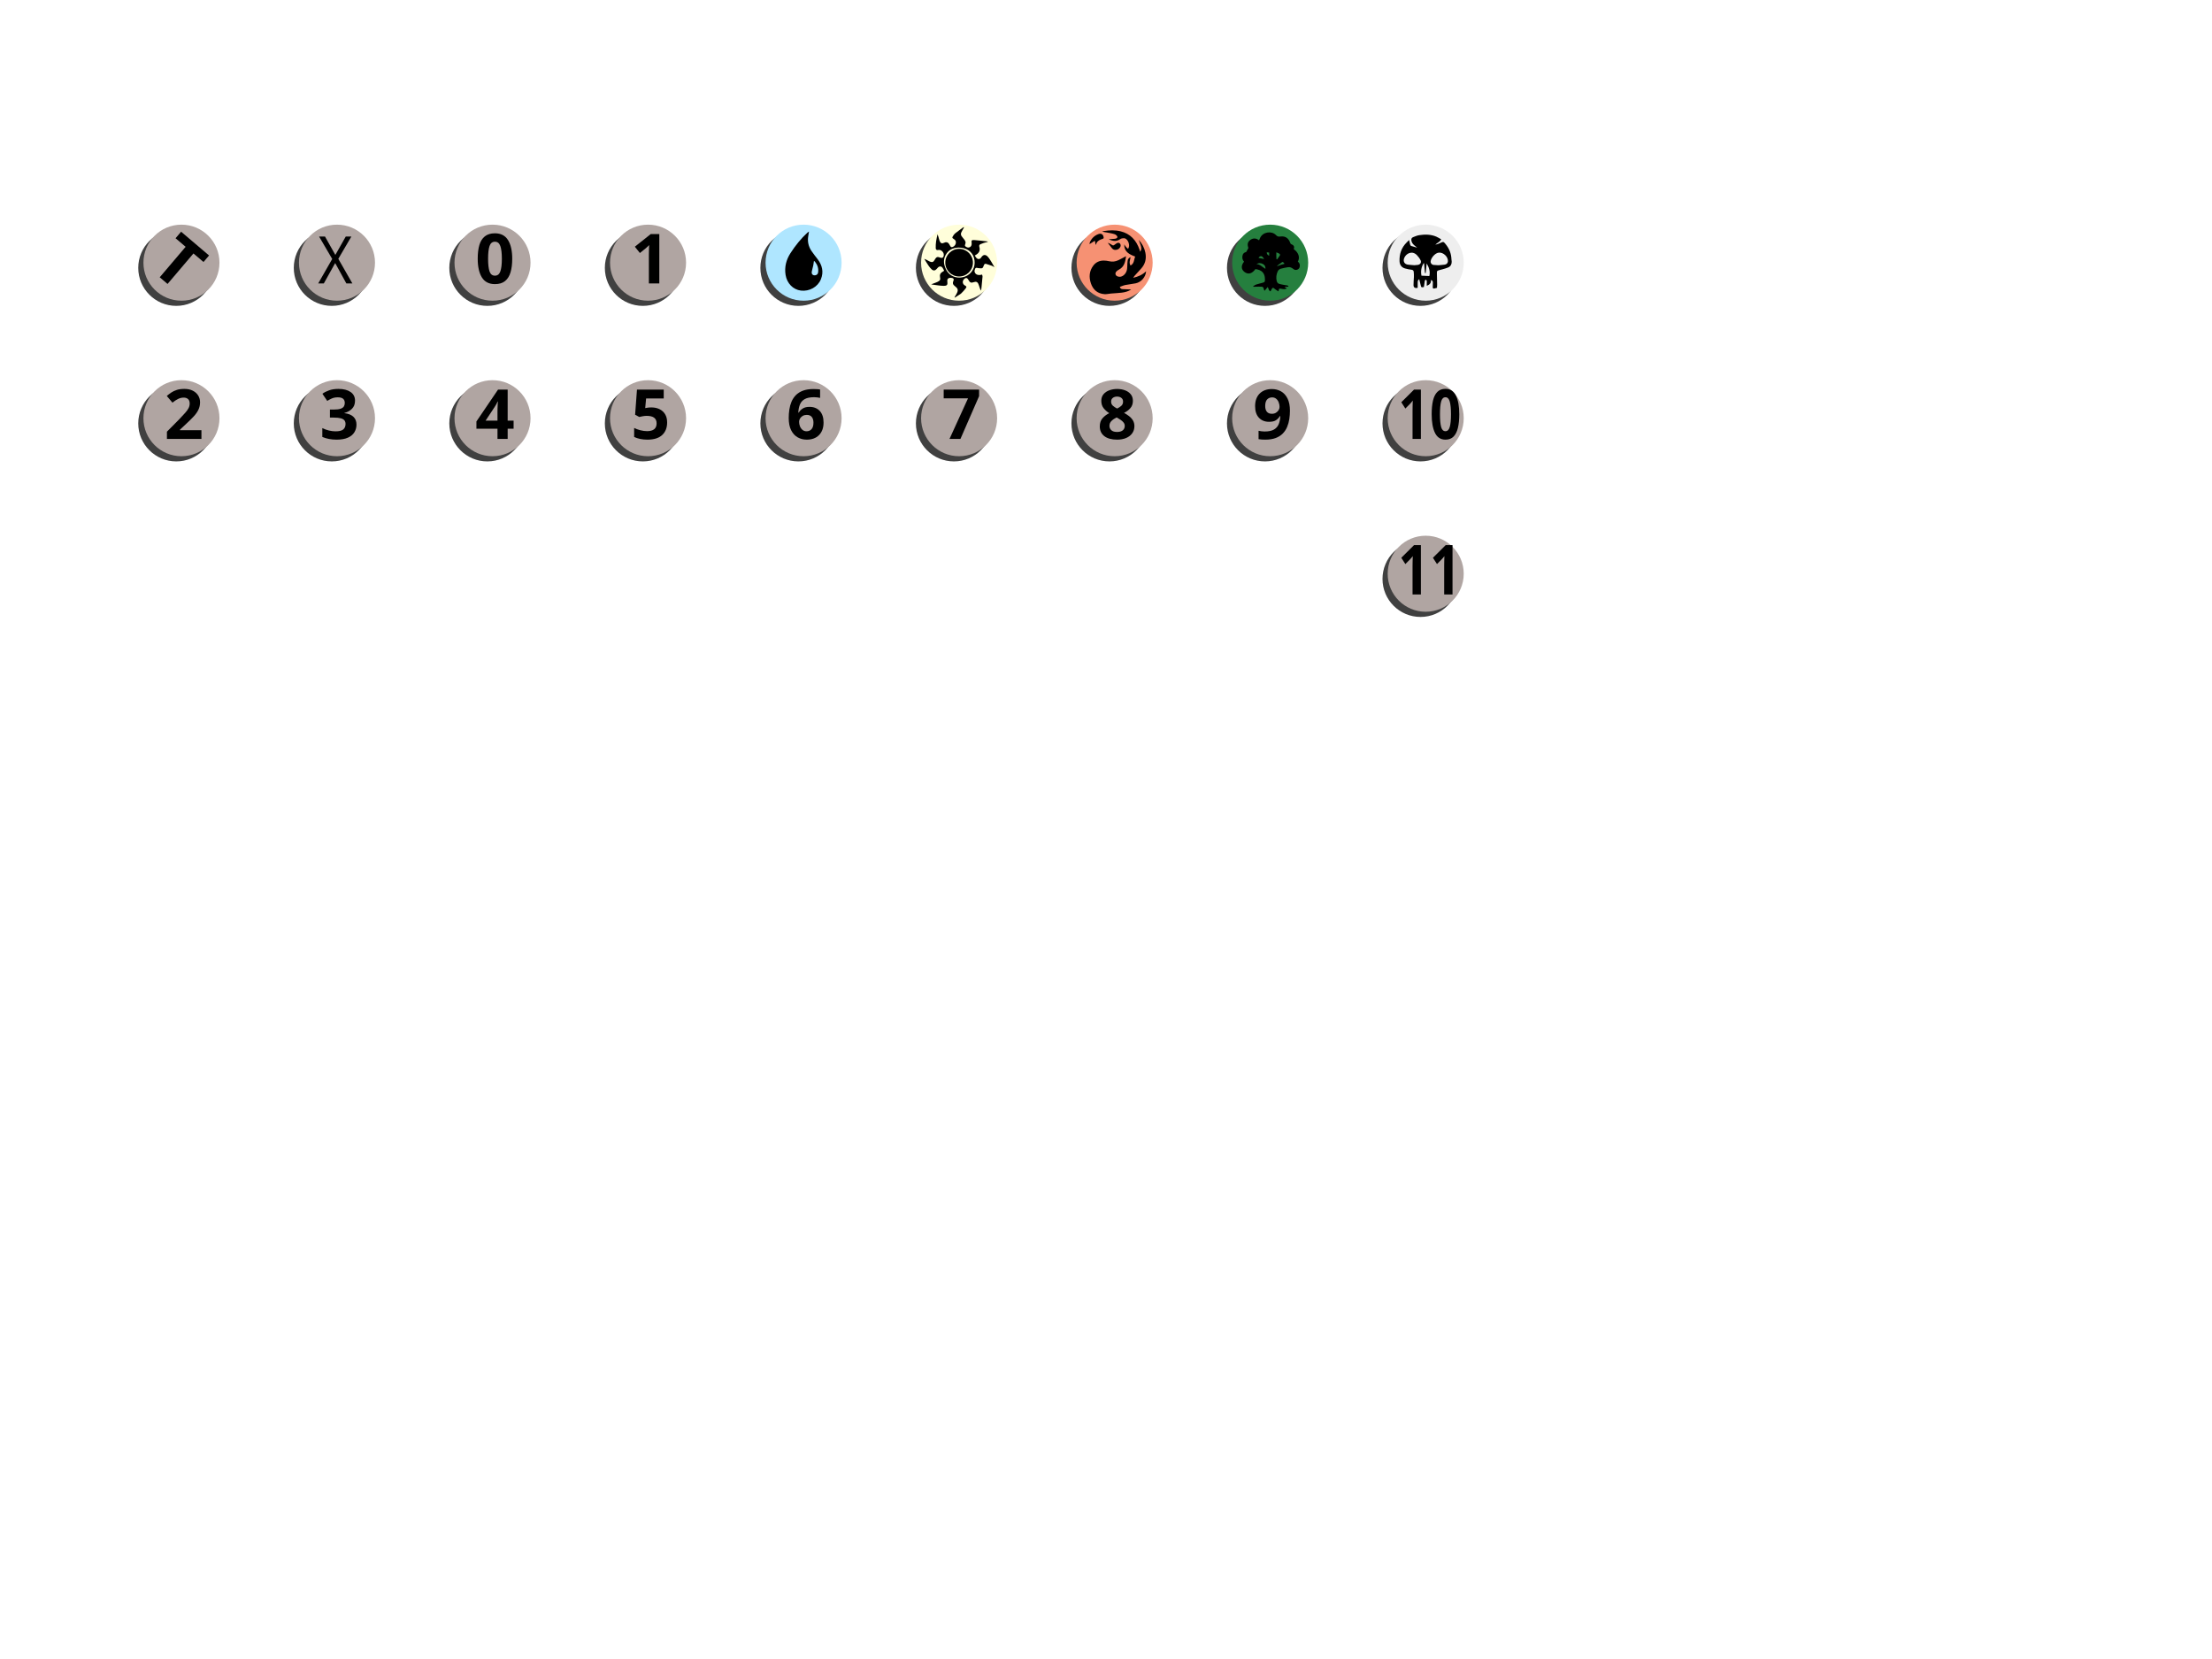
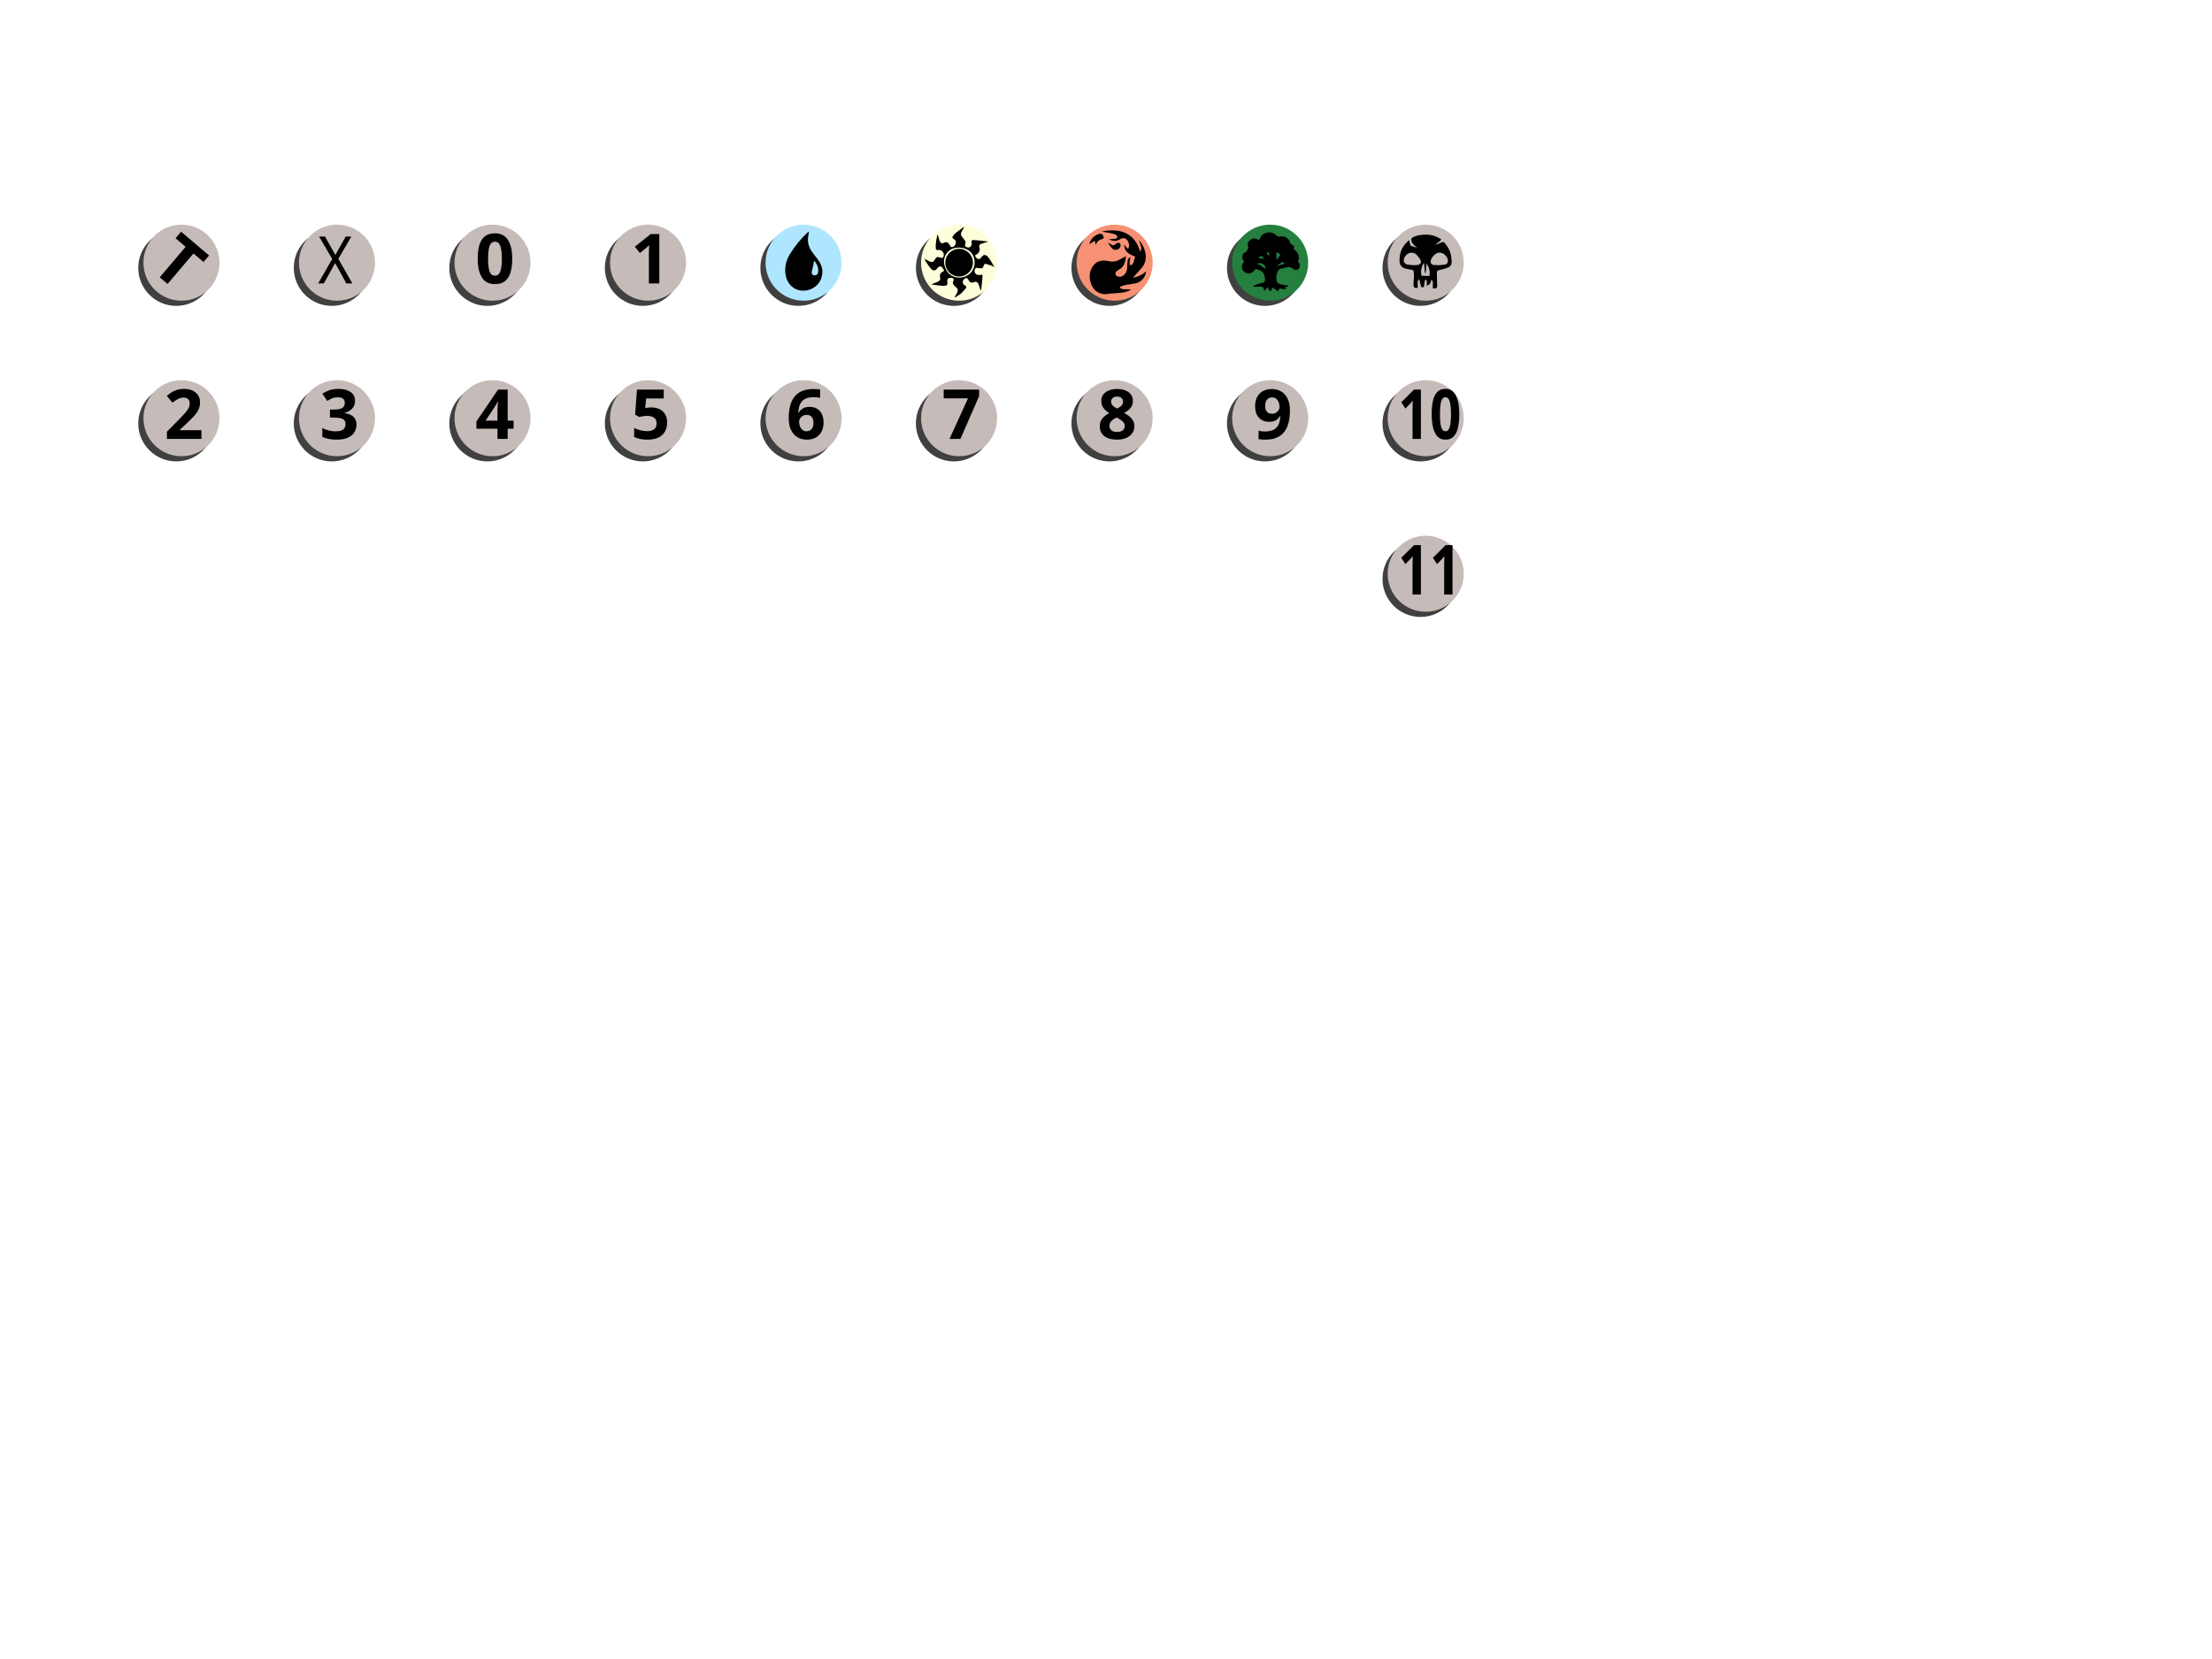
<svg xmlns="http://www.w3.org/2000/svg" width="1280" height="960" id="svg2" xml:space="preserve">
  <style type="text/css">
        .drop-shadow {
            fill: #000;
            opacity: 0.75;
        }
        .color-disc {
-             fill: #b0a5a2;
+             fill: #c5bbb8;
        }
        .color-disc.blue {
            fill: #afe6ff;
        }
        .color-disc.white {
            fill: #fffeda;
        }
        .color-disc.red {
            fill: #f69173;
        }
        .color-disc.green {
            fill: #257f3e;
        }
        .color-disc.black {
-             fill: #eeeeee;
+             fill: #c5bbb8;
        }
        .icon {
            stroke-width: 0;
            fill: #000;
        }
        text {
            font-family: "Goudy Old Style";
            font-weight: bold;
            font-size: 40px;
        }
        text.tap {
            font-size: 30px;
        }
        text.x {
            font-weight: normal;
            font-size: 38px;
        }
    </style>
  <g id="t" transform="translate(80,130)">
    <circle r="22" cx="22" cy="25" class="drop-shadow" />
    <circle r="22" cx="25" cy="22" class="color-disc" />
    <g transform="matrix(1,.85,-.85,1,6,25)">
      <text class="tap">T</text>
    </g>
  </g>
  <g id="x" transform="translate(170,130)">
    <circle r="22" cx="22" cy="25" class="drop-shadow" />
    <circle r="22" cx="25" cy="22" class="color-disc" />
    <g transform="matrix(0.9,0,0,1,14,34)">
      <text class="x">X</text>
    </g>
  </g>
  <g id="0" transform="translate(260,130)">
    <circle r="22" cx="22" cy="25" class="drop-shadow" />
    <circle r="22" cx="25" cy="22" class="color-disc" />
    <g transform="matrix(1,0,0,1,15,34)">
      <text>0</text>
    </g>
  </g>
  <g id="1" transform="translate(350,130)">
    <circle r="22" cx="22" cy="25" class="drop-shadow" />
    <circle r="22" cx="25" cy="22" class="color-disc" />
    <g transform="matrix(1,0,0,1,15,34)">
      <text>1</text>
    </g>
  </g>
  <g id="2" transform="translate(80,220)">
    <circle r="22" cx="22" cy="25" class="drop-shadow" />
    <circle r="22" cx="25" cy="22" class="color-disc" />
    <g transform="matrix(1,0,0,1,15,34)">
      <text>2</text>
    </g>
  </g>
  <g id="3" transform="translate(170,220)">
    <circle r="22" cx="22" cy="25" class="drop-shadow" />
    <circle r="22" cx="25" cy="22" class="color-disc" />
    <g transform="matrix(1,0,0,1,15,34)">
      <text>3</text>
    </g>
  </g>
  <g id="4" transform="translate(260,220)">
    <circle r="22" cx="22" cy="25" class="drop-shadow" />
    <circle r="22" cx="25" cy="22" class="color-disc" />
    <g transform="matrix(1,0,0,1,15,34)">
      <text>4</text>
    </g>
  </g>
  <g id="5" transform="translate(350,220)">
    <circle r="22" cx="22" cy="25" class="drop-shadow" />
    <circle r="22" cx="25" cy="22" class="color-disc" />
    <g transform="matrix(1,0,0,1,15,34)">
      <text>5</text>
    </g>
  </g>
  <g id="6" transform="translate(440,220)">
    <circle r="22" cx="22" cy="25" class="drop-shadow" />
    <circle r="22" cx="25" cy="22" class="color-disc" />
    <g transform="matrix(1,0,0,1,15,34)">
      <text>6</text>
    </g>
  </g>
  <g id="7" transform="translate(530,220)">
    <circle r="22" cx="22" cy="25" class="drop-shadow" />
    <circle r="22" cx="25" cy="22" class="color-disc" />
    <g transform="matrix(1,0,0,1,15,34)">
      <text>7</text>
    </g>
  </g>
  <g id="8" transform="translate(620,220)">
    <circle r="22" cx="22" cy="25" class="drop-shadow" />
    <circle r="22" cx="25" cy="22" class="color-disc" />
    <g transform="matrix(1,0,0,1,15,34)">
      <text>8</text>
    </g>
  </g>
  <g id="9" transform="translate(710,220)">
    <circle r="22" cx="22" cy="25" class="drop-shadow" />
    <circle r="22" cx="25" cy="22" class="color-disc" />
    <g transform="matrix(1,0,0,1,15,34)">
      <text>9</text>
    </g>
  </g>
  <g id="10" transform="translate(800,220)">
    <circle r="22" cx="22" cy="25" class="drop-shadow" />
    <circle r="22" cx="25" cy="22" class="color-disc" />
    <g transform="matrix(0.8,0,0,1,9,34)">
      <text>10</text>
    </g>
  </g>
  <g id="11" transform="translate(800,310)">
    <circle r="22" cx="22" cy="25" class="drop-shadow" />
    <circle r="22" cx="25" cy="22" class="color-disc" />
    <g transform="matrix(0.8,0,0,1,9,34)">
      <text>11</text>
    </g>
  </g>
  <g id="u" transform="translate(440,130)">
    <circle r="22" cx="22" cy="25" class="drop-shadow" />
    <circle r="22" cx="25" cy="22" class="color-disc blue" />
    <g transform="matrix(1,0,0,-1,31,21)">
      <path class="icon" d="m 0,0 c -0.134,-0.904 -0.217,-1.755 -0.394,-2.586 -0.259,-1.219 -0.647,-2.413 -0.868,-3.639 -0.263,-1.456 0.761,-2.358 2.195,-2.032 0.828,0.19 1.322,0.734 1.458,1.53 0.399,2.366 -0.33,4.436 -1.782,6.283 C 0.438,-0.227 0.146,-0.104 0,0 m -2.863,17.023 c -0.164,-0.996 -0.285,-1.785 -0.425,-2.57 -0.558,-3.142 0.097,-6.047 1.856,-8.668 1.097,-1.636 2.346,-3.171 3.541,-4.738 2.703,-3.541 3.62,-7.4 1.917,-11.634 -1.784,-4.439 -6.688,-7.171 -11.576,-6.566 -4.541,0.561 -8.078,4.208 -8.859,9.063 -0.739,4.593 0.367,8.783 2.832,12.616 2.784,4.326 5.994,8.324 9.781,11.832 0.234,0.218 0.524,0.376 0.933,0.665" />
    </g>
  </g>
  <g id="w" transform="translate(530,130)">
    <circle r="22" cx="22" cy="25" class="drop-shadow" />
    <circle r="22" cx="25" cy="22" class="color-disc white" />
    <g transform="matrix(1,0,0,-1,24.5,13.25)">
      <path class="icon" d="m 0,0 c -2.268,-0.109 -4.875,-0.855 -6.605,-3.232 -2.102,-2.888 -2.086,-5.964 -0.575,-9.199 2.641,-5.652 9.043,-5.885 12.717,-3.553 3.301,2.094 4.693,6.09 3.557,10.063 C 8.064,-2.322 4.711,0.003 0,0 m -2.168,-28.82 c 0.391,0.673 0.795,1.337 1.168,2.017 1.154,2.103 0.869,3.037 -0.703,4.258 -1.608,1.25 -1.686,1.919 -0.928,3.755 0.088,0.213 0.002,0.625 -0.162,0.793 -0.697,0.719 -2.728,0.632 -3.301,-0.172 -0.222,-0.313 -0.291,-0.834 -0.238,-1.234 0.297,-2.225 -0.07,-2.8 -2.332,-2.748 -1.883,0.042 -3.758,0.399 -5.635,0.624 -0.375,0.044 -0.746,0.118 -1.379,0.219 0.533,0.209 0.86,0.337 1.186,0.464 0.822,0.319 1.672,0.582 2.463,0.967 1.568,0.762 1.818,1.195 1.478,2.902 -0.256,1.285 0.219,2.137 1.235,2.803 0.339,0.225 0.689,0.437 1.158,0.733 -0.295,0.57 -0.528,1.189 -0.903,1.707 -0.72,1 -1.787,1.05 -2.679,0.187 -0.274,-0.263 -0.504,-0.567 -0.754,-0.852 -0.858,-0.974 -1.807,-1.153 -2.801,-0.302 -0.754,0.642 -1.375,1.47 -1.943,2.292 -0.838,1.216 -1.578,2.499 -2.442,3.884 0.506,-0.217 0.955,-0.385 1.381,-0.598 0.647,-0.326 1.256,-0.739 1.922,-1.017 1.285,-0.534 1.992,-0.264 2.68,0.924 0.093,0.164 0.177,0.335 0.273,0.498 0.754,1.272 1.475,1.511 2.852,0.951 1.355,-0.549 2.146,-0.015 2.207,1.491 0.064,1.614 -1.604,3.216 -3.176,2.864 -1.104,-0.248 -1.461,0.321 -1.486,1.106 -0.045,1.312 0.045,2.641 0.218,3.944 0.174,1.308 0.522,2.594 0.83,4.065 0.211,-0.638 0.395,-1.155 0.555,-1.68 0.219,-0.723 0.363,-1.474 0.641,-2.174 0.564,-1.43 1.359,-1.702 2.748,-1.02 1.062,0.523 1.955,0.315 2.652,-0.659 0.293,-0.41 0.551,-0.851 0.772,-1.303 0.365,-0.744 0.892,-0.777 1.56,-0.457 1.037,0.497 1.584,1.34 1.694,2.451 C -1.262,3.83 -1.812,4.444 -2.586,4.939 -3.6,5.589 -3.627,5.7 -2.98,6.73 c 0.334,0.531 0.697,1.092 1.179,1.47 1.6,1.259 3.262,2.441 4.901,3.652 C 3.176,11.787 3.254,11.723 3.33,11.657 3.004,11.067 2.697,10.466 2.35,9.889 1.18,7.936 1.266,7.229 2.775,5.512 3.311,4.903 3.85,4.236 4.141,3.499 4.334,3.011 4.227,2.291 4.006,1.781 3.764,1.219 3.855,0.919 4.289,0.59 5.057,0.012 5.875,-0.203 6.764,0.257 7.523,0.65 7.904,1.618 7.752,2.641 7.539,4.076 7.77,4.447 9.225,4.344 11.77,4.163 14.305,3.83 16.844,3.555 16.924,3.546 16.998,3.461 17.193,3.333 16.312,3.098 15.529,2.914 14.764,2.675 14.135,2.479 13.51,2.25 12.912,1.975 12.242,1.665 11.973,1.222 12.217,0.392 12.799,-1.58 12.152,-3.046 10.393,-4.123 10.154,-4.269 9.914,-4.414 9.564,-4.628 c 0.319,-0.474 0.563,-0.951 0.911,-1.332 0.935,-1.019 2.105,-0.891 2.841,0.269 1.059,1.668 2.444,1.864 3.799,0.378 0.821,-0.898 1.436,-1.992 2.092,-3.029 0.588,-0.93 1.105,-1.906 1.76,-3.045 -0.602,0.344 -1.041,0.678 -1.537,0.861 -1.11,0.408 -2.237,0.777 -3.375,1.09 -0.68,0.187 -1.022,-0.253 -1.242,-0.861 -0.637,-1.759 -0.815,-1.855 -2.7,-1.658 -0.283,0.03 -0.578,0.032 -0.843,0.117 -0.598,0.192 -1.219,0.218 -1.489,-0.395 -0.244,-0.561 -0.463,-1.291 -0.308,-1.839 0.451,-1.622 2.121,-2.215 4.318,-1.564 0.096,-0.401 0.293,-0.803 0.262,-1.188 -0.184,-2.261 -0.418,-4.519 -0.645,-6.777 -0.043,-0.425 -0.127,-0.847 -0.394,-1.318 -0.213,0.596 -0.426,1.19 -0.639,1.786 -0.273,0.771 -0.477,1.577 -0.836,2.305 -0.486,0.981 -1.279,1.231 -2.307,0.871 -1.83,-0.643 -2.441,-0.409 -3.371,1.289 -0.709,1.293 -1.582,1.386 -2.593,0.276 -1.024,-1.122 -0.778,-2.761 0.521,-3.507 1.049,-0.601 1.188,-0.783 0.508,-1.746 -0.736,-1.042 -1.676,-1.946 -2.568,-2.87 -0.325,-0.334 -0.764,-0.556 -1.163,-0.814 -0.845,-0.547 -1.699,-1.083 -2.55,-1.624 -0.061,0.045 -0.121,0.089 -0.184,0.133" />
    </g>
    <circle r="8" cx="25" cy="22" class="icon" />
  </g>
  <g id="r" transform="translate(620,130)">
    <circle r="22" cx="22" cy="25" class="drop-shadow" />
    <circle r="22" cx="25" cy="22" class="color-disc red" />
    <g transform="matrix(1,0,0,-1,28,36)">
      <path class="icon" d="m 0,0 c 0.252,-1.102 0.938,-1.268 1.675,-1.307 1.419,-0.076 2.839,-0.12 4.259,-0.178 0.14,-0.006 0.281,-0.028 0.633,-0.062 -1.809,-1.128 -3.633,-1.586 -5.502,-1.808 -2.028,-0.242 -4.076,-0.323 -6.114,-0.497 -1.292,-0.11 -2.595,-0.453 -3.868,-0.357 -4.003,0.297 -6.592,2.565 -7.834,6.29 -1.205,3.612 -0.949,7.125 1.435,10.257 1.462,1.922 3.508,2.851 5.896,2.886 1.095,0.016 2.214,-0.16 3.288,-0.401 1.843,-0.414 3.592,-0.192 5.261,0.601 1.478,0.702 2.906,1.511 4.463,2.329 C 3.205,14.533 2.587,11.578 -0.569,9.945 -1.033,9.705 -1.48,9.395 -1.858,9.035 -3,7.953 -2.636,6.455 -1.127,5.993 0.02,5.642 1.074,5.862 2.035,6.588 c 1.756,1.327 2.248,3.183 2.281,5.263 0.019,1.115 0.062,2.237 0.212,3.338 0.128,0.933 0.697,1.609 1.706,2.041 -0.27,-1.666 -1.058,-3.214 -0.037,-4.871 2.165,1.107 1.949,3.321 2.657,5.198 -3.361,1.232 -6.403,2.738 -6.296,7.047 0.322,-0.49 0.603,-1.013 0.977,-1.458 0.354,-0.42 0.805,-0.758 1.232,-1.149 1.432,2.01 10e-4,5.364 -1.683,6.023 -0.554,0.216 -1.27,0.116 -1.892,0.024 -0.408,-0.06 -0.8,-0.331 -1.165,-0.565 -2.054,-1.319 -4.103,-1.092 -6.395,0.084 1.123,0.083 2.021,0.142 2.919,0.22 0.848,0.073 1.942,0.16 2.045,1.065 0.055,0.486 -0.86,1.378 -1.501,1.59 -1.545,0.513 -3.181,0.757 -4.789,1.061 -0.847,0.159 -1.713,0.216 -2.59,0.524 0.379,0.096 0.754,0.222 1.138,0.283 3.178,0.498 6.364,0.621 9.512,-0.136 5.764,-1.383 9.187,-5.233 11.05,-10.674 0.116,-0.341 0.219,-0.686 0.375,-1.179 0.852,1.228 0.688,2.411 0.344,3.556 -0.335,1.114 -0.812,2.186 -1.175,3.3 1.946,-2.113 3.254,-4.563 3.819,-7.386 C 15.478,16.303 14.73,13.191 12.3,10.537 11.021,9.141 9.745,7.742 8.481,6.332 8.241,6.064 8.063,5.741 7.714,5.236 10.629,5.928 13.093,6.95 15.204,9.041 14.98,5.686 12.399,2.73 9.173,2.054 7.201,1.64 5.176,1.479 3.201,1.078 2.107,0.855 1.067,0.368 0,0" />
    </g>
    <g transform="matrix(1,0,0,-1,14,11.5)">
      <path class="icon" d="M 0,0 C -0.138,0.672 -0.275,1.344 -0.448,2.187 -1.494,1.526 -2.44,0.929 -3.563,0.22 -3.441,0.77 -3.425,1.147 -3.277,1.465 -2.284,3.616 -0.675,5.158 1.53,6.006 3.229,6.657 4.366,5.929 4.625,4.199 4.699,3.7 4.592,3.448 4.1,3.316 3.684,3.203 3.279,3.036 2.882,2.864 1.581,2.303 0.527,1.494 0.252,-0.059 L 0,0 z" />
    </g>
    <g transform="matrix(1,0,0,-1,21,10.5)">
      <path class="icon" d="m 0,0 c 0.673,-0.292 1.315,-0.453 1.817,-0.811 1.296,-0.923 1.408,-0.924 2.635,0.049 0.46,0.366 1.056,0.759 1.603,0.779 C 7.148,0.054 7.812,-1.266 7.312,-2.33 6.812,-3.4 5.913,-3.961 4.762,-4.09 3.685,-4.211 2.859,-3.793 2.228,-2.887 1.586,-1.968 0.86,-1.107 0,0" />
    </g>
  </g>
  <g id="g" transform="translate(710,130)">
    <circle r="22" cx="22" cy="25" class="drop-shadow" />
    <circle r="22" cx="25" cy="22" class="color-disc green" />
    <g transform="matrix(1,0,0,-1,23,16)">
      <path class="icon" d="m 0,0 c 0.121,-1.11 0.381,-1.458 1.412,-2.021 l 0,1.869 C 0.957,-0.104 0.512,-0.055 0,0 m -4.734,-3.232 c 1.068,-0.219 2.035,-0.416 3.005,-0.615 0.049,0.068 0.098,0.137 0.147,0.205 -0.469,0.485 -0.867,1.228 -1.428,1.382 -0.594,0.165 -1.365,-0.192 -1.724,-0.972 M 6.025,-7.771 c 0.043,-0.073 0.088,-0.146 0.133,-0.219 0.658,0.243 1.307,0.507 1.973,0.722 0.685,0.223 1.385,0.394 2.16,0.611 -0.215,0.299 -0.348,0.588 -0.568,0.764 -0.2,0.161 -0.6,0.354 -0.733,0.265 C 7.979,-6.306 7.01,-7.047 6.025,-7.771 m -0.47,7.767 c 0,-0.801 -0.012,-1.455 0.002,-2.108 0.015,-0.622 0.056,-1.243 0.086,-1.865 0.117,-0.042 0.236,-0.084 0.353,-0.126 0.561,0.778 1.16,1.533 1.656,2.347 0.119,0.195 0,0.757 -0.185,0.875 -0.539,0.344 -1.166,0.551 -1.912,0.877 m -6.297,-9.574 c 0.084,1.325 -0.348,2.169 -1.383,2.766 -1.244,0.718 -2.52,0.749 -3.83,0.003 2.15,-0.064 3.439,-1.76 5.213,-2.769 m 13.23,-10.334 -1.961,0 c -0.021,-0.082 -0.043,-0.164 -0.066,-0.245 0.344,-0.209 0.687,-0.417 1.033,-0.627 0.014,-0.075 0.029,-0.153 0.043,-0.229 -0.498,-0.111 -0.994,-0.306 -1.494,-0.313 -0.57,-0.007 -1.141,0.141 -1.707,0.242 -1.152,0.203 -1.24,0.143 -1.416,-1.049 -0.01,-0.08 -0.031,-0.157 -0.092,-0.471 -0.678,0.42 -1.33,0.731 -1.865,1.183 -1.293,1.09 -1.567,1.395 -2.52,-0.7 -0.068,-0.15 -0.134,-0.297 -0.218,-0.483 -1.137,0.37 -1.038,1.526 -1.649,2.51 -0.601,-0.719 -1.142,-1.367 -1.81,-2.171 -0.182,0.383 -0.459,0.707 -0.477,1.044 -0.049,1.01 -0.691,1.325 -1.514,1.35 -1.177,0.038 -2.359,-0.025 -3.539,-0.043 -0.324,-0.005 -0.648,0 -0.972,0 -0.041,0.074 -0.082,0.147 -0.123,0.221 0.521,0.334 1.002,0.783 1.57,0.98 1.162,0.402 2.373,0.661 3.56,0.998 1.668,0.474 1.719,0.551 1.702,2.257 -0.035,3.412 -1.84,5.293 -5.508,5.747 -1.981,-2.731 -4.25,-3.3 -6.408,-1.603 -1.895,1.488 -1.971,3.685 -0.162,5.9 -0.924,0.915 -1.129,2.072 -0.938,3.31 0.205,1.331 1,2.061 2.16,2.265 0.455,0.808 0.838,1.462 1.188,2.135 0.07,0.137 0.052,0.358 0,0.514 -0.653,1.897 -0.272,3.285 1.213,4.359 1.541,1.116 3.267,1.093 4.804,-0.063 0.063,-0.047 0.135,-0.082 0.254,-0.151 0.176,0.412 0.342,0.805 0.508,1.197 1.586,3.765 6.748,4.376 9.213,1.884 0.666,-0.675 1.219,-1.094 2.414,-0.913 3.6,0.545 5.139,-1.518 5.969,-3.835 0.088,-0.241 0.31,-0.517 0.539,-0.608 1.508,-0.601 1.914,-1.367 1.455,-2.859 3.09,-2.188 3.556,-5.181 2.324,-7.208 0.809,-0.606 1.209,-1.418 1.156,-2.462 -0.049,-0.926 -0.394,-1.671 -1.232,-2.088 -0.82,-0.409 -1.668,-0.379 -2.406,0.204 -0.934,0.739 -1.909,1.342 -3.157,1.117 -1.455,-0.264 -2.931,-0.478 -4.334,-0.919 -0.63,-0.197 -1.324,-0.786 -1.609,-1.382 -0.863,-1.796 -1.109,-3.75 -0.639,-5.703 0.139,-0.572 0.61,-1.308 1.106,-1.5 1.127,-0.435 2.363,-0.589 3.56,-0.832 0.506,-0.103 1.036,-0.105 1.534,-0.234 0.228,-0.058 0.408,-0.313 0.609,-0.478 -0.033,-0.083 -0.066,-0.167 -0.098,-0.248" />
    </g>
  </g>
  <g id="b" transform="translate(800,130)">
    <circle r="22" cx="22" cy="25" class="drop-shadow" />
    <circle r="22" cx="25" cy="22" class="color-disc black" />
    <g transform="matrix(1,0,0,-1,25,28)">
      <path class="icon" d="M 0,0 C -0.146,-0.005 -0.29,-0.009 -0.436,-0.014 -0.52,0.942 -0.606,1.897 -0.689,2.853 -0.77,3.792 -0.849,4.729 -0.928,5.669 -1.027,5.664 -1.127,5.66 -1.228,5.655 -2.586,3.378 -2.956,0.941 -2.453,-1.524 -0.85,-1.595 0.612,-1.66 2.111,-1.727 2.715,0.859 1.973,3.177 0.56,5.569 0.36,3.577 0.18,1.789 0,0 m -6.535,4.528 c 0.686,0.063 1.35,0.085 2.002,0.189 1.415,0.225 2.187,1.395 1.57,2.674 -0.516,1.07 -1.266,2.079 -2.093,2.94 -2.814,2.928 -6.431,0.947 -7.42,-1.738 -0.681,-1.854 0.14,-3.408 2.09,-3.721 1.277,-0.204 2.58,-0.236 3.851,-0.344 M 7.292,4.517 c 1.081,0.097 2.403,0.171 3.711,0.352 1.066,0.147 1.726,0.861 1.836,1.798 0.309,2.623 -2.603,5.404 -5.243,5.147 C 5.317,11.593 3.006,8.626 2.853,6.742 2.766,5.673 3.523,4.778 4.595,4.694 5.411,4.629 6.229,4.585 7.292,4.517 M 6.508,-8.576 C 5.954,-8.708 5.468,-8.817 4.984,-8.938 4.366,-9.093 4.072,-8.835 4.083,-8.22 c 0.016,0.926 0.066,1.852 0.066,2.778 0,0.698 -0.289,1.216 -1.124,1.406 0.199,-1.742 -0.735,-2.682 -2.407,-3.351 0,0.677 0.002,1.24 0,1.802 -0.002,0.395 0.053,0.805 -0.037,1.178 -0.051,0.211 -0.334,0.493 -0.528,0.506 -0.179,0.012 -0.514,-0.268 -0.549,-0.46 -0.207,-1.146 -0.346,-2.302 -0.51,-3.454 -0.015,-0.102 -0.043,-0.2 -0.062,-0.287 -1.466,-0.278 -1.533,-0.223 -1.842,1.126 -0.251,1.099 -0.538,2.188 -0.84,3.407 -0.804,-0.506 -0.872,-1.153 -0.885,-1.802 -0.019,-1.056 -0.006,-2.112 -0.006,-3.151 -1.415,-0.431 -2.377,0.101 -2.411,1.484 -0.039,1.578 0.181,3.16 0.225,4.742 0.028,1.024 0.012,2.06 -0.115,3.074 -0.082,0.655 -0.497,1.053 -1.29,1.141 -1.254,0.139 -2.511,0.389 -3.725,0.739 -2.056,0.592 -3.104,2.106 -3.184,4.177 -0.161,4.182 1.103,7.865 4.122,10.861 0.44,0.436 0.878,0.871 1.429,1.418 0.233,-1.058 0.39,-1.932 0.63,-2.782 0.074,-0.262 0.334,-0.583 0.58,-0.665 1.049,-0.348 2.125,-0.617 3.43,-0.982 -0.683,0.564 -1.196,0.974 -1.695,1.404 -0.821,0.709 -1.435,1.551 -1.63,2.649 -0.155,0.87 0.034,1.648 0.893,1.991 1.192,0.476 2.406,1.004 3.658,1.194 3.329,0.506 6.663,0.493 9.839,-0.852 0.986,-0.416 1.89,-1.022 2.857,-1.556 -0.748,-1.63 -2.389,-1.973 -3.415,-3.106 0.524,0.145 1.057,0.266 1.571,0.44 0.425,0.144 0.83,0.345 1.238,0.535 1.865,0.862 1.901,0.892 3.196,-0.699 2.045,-2.512 3.22,-5.376 3.328,-8.647 C 14.905,7.542 15.043,7.05 15.048,6.555 15.064,5.036 14.409,3.854 13.019,3.243 11.962,2.778 10.821,2.504 9.711,2.167 9.154,1.998 8.579,1.896 8.021,1.733 6.512,1.296 6.467,1.282 6.477,-0.252 6.491,-2.448 6.584,-4.646 6.619,-6.842 6.628,-7.417 6.548,-7.995 6.508,-8.576" />
    </g>
  </g>
</svg>
